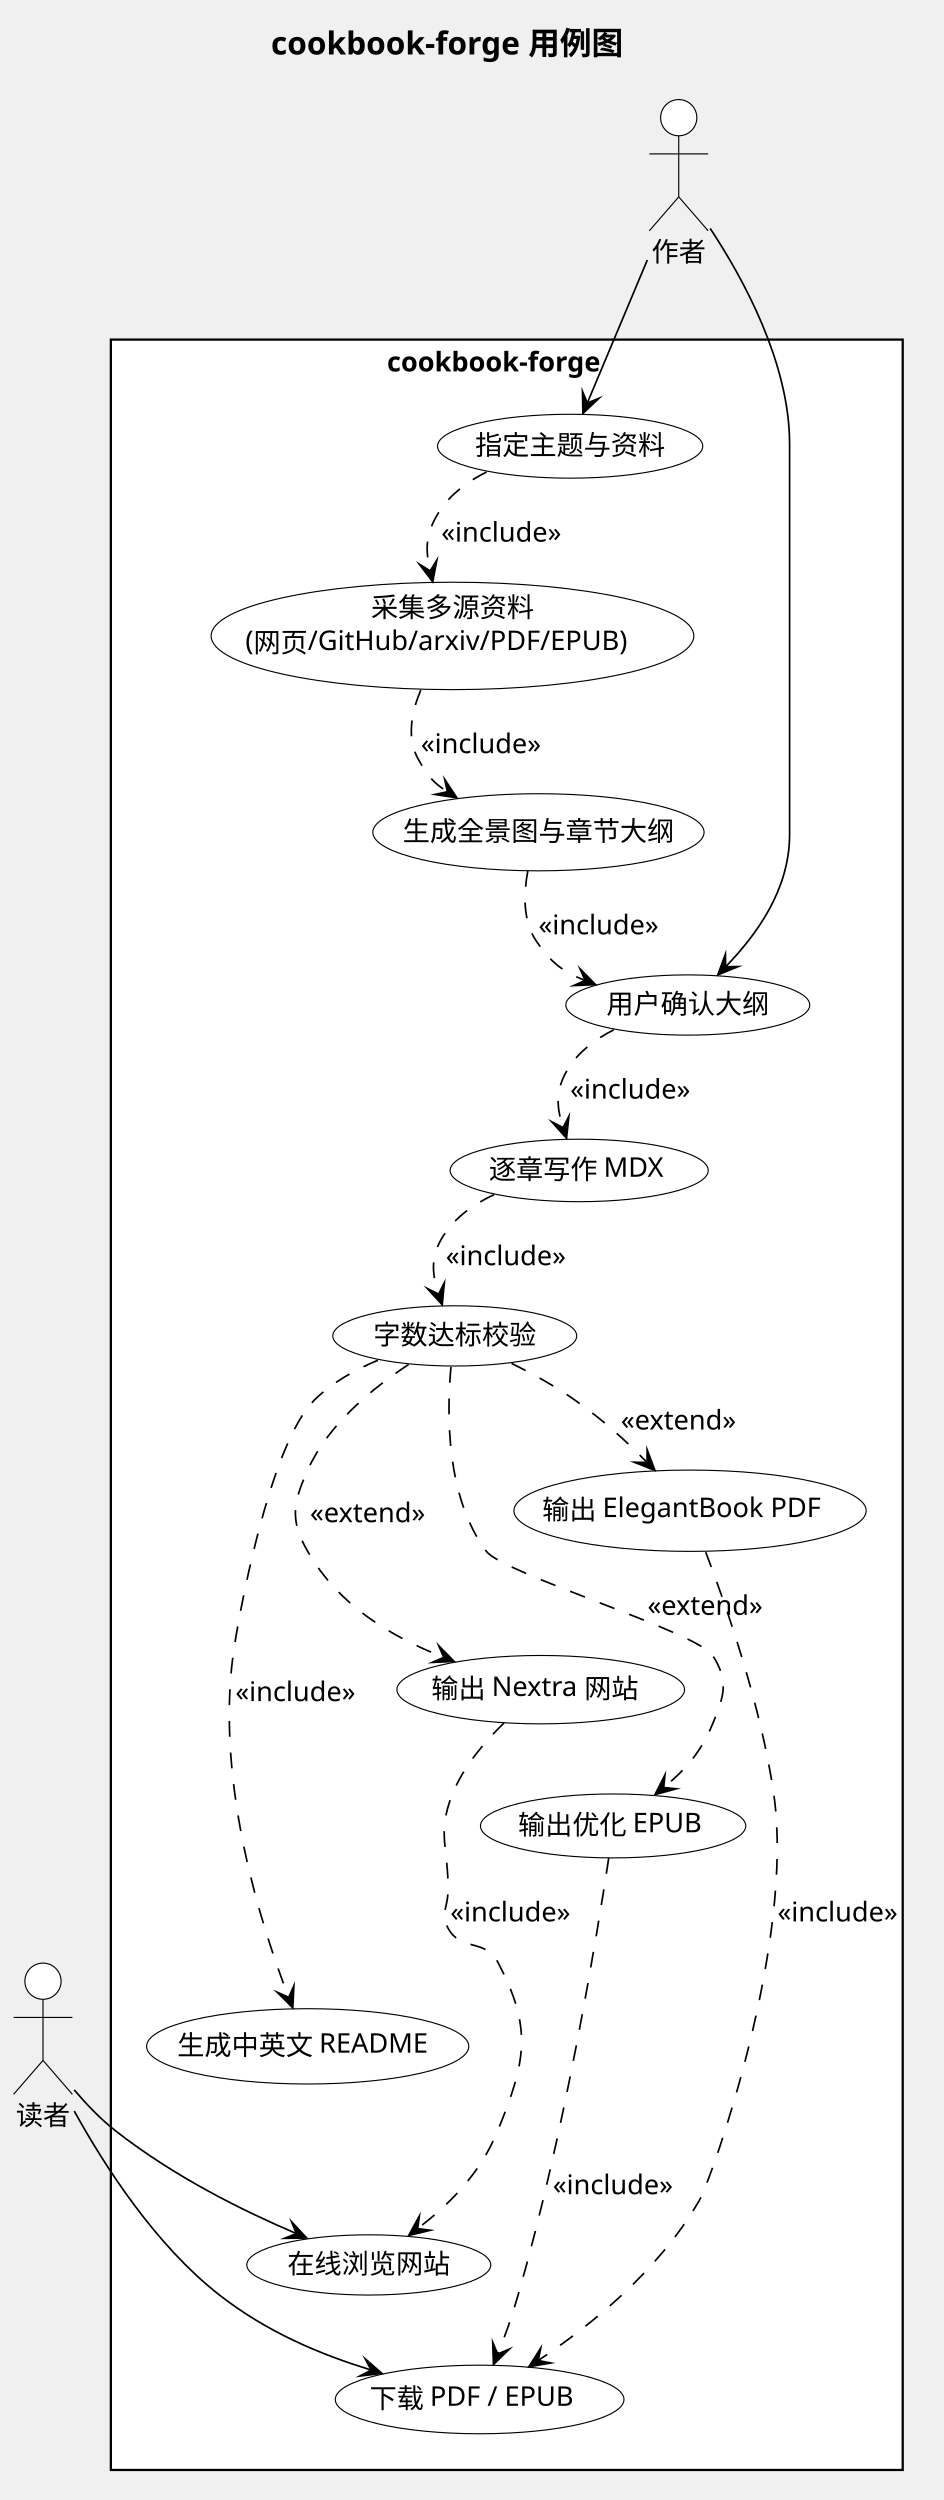
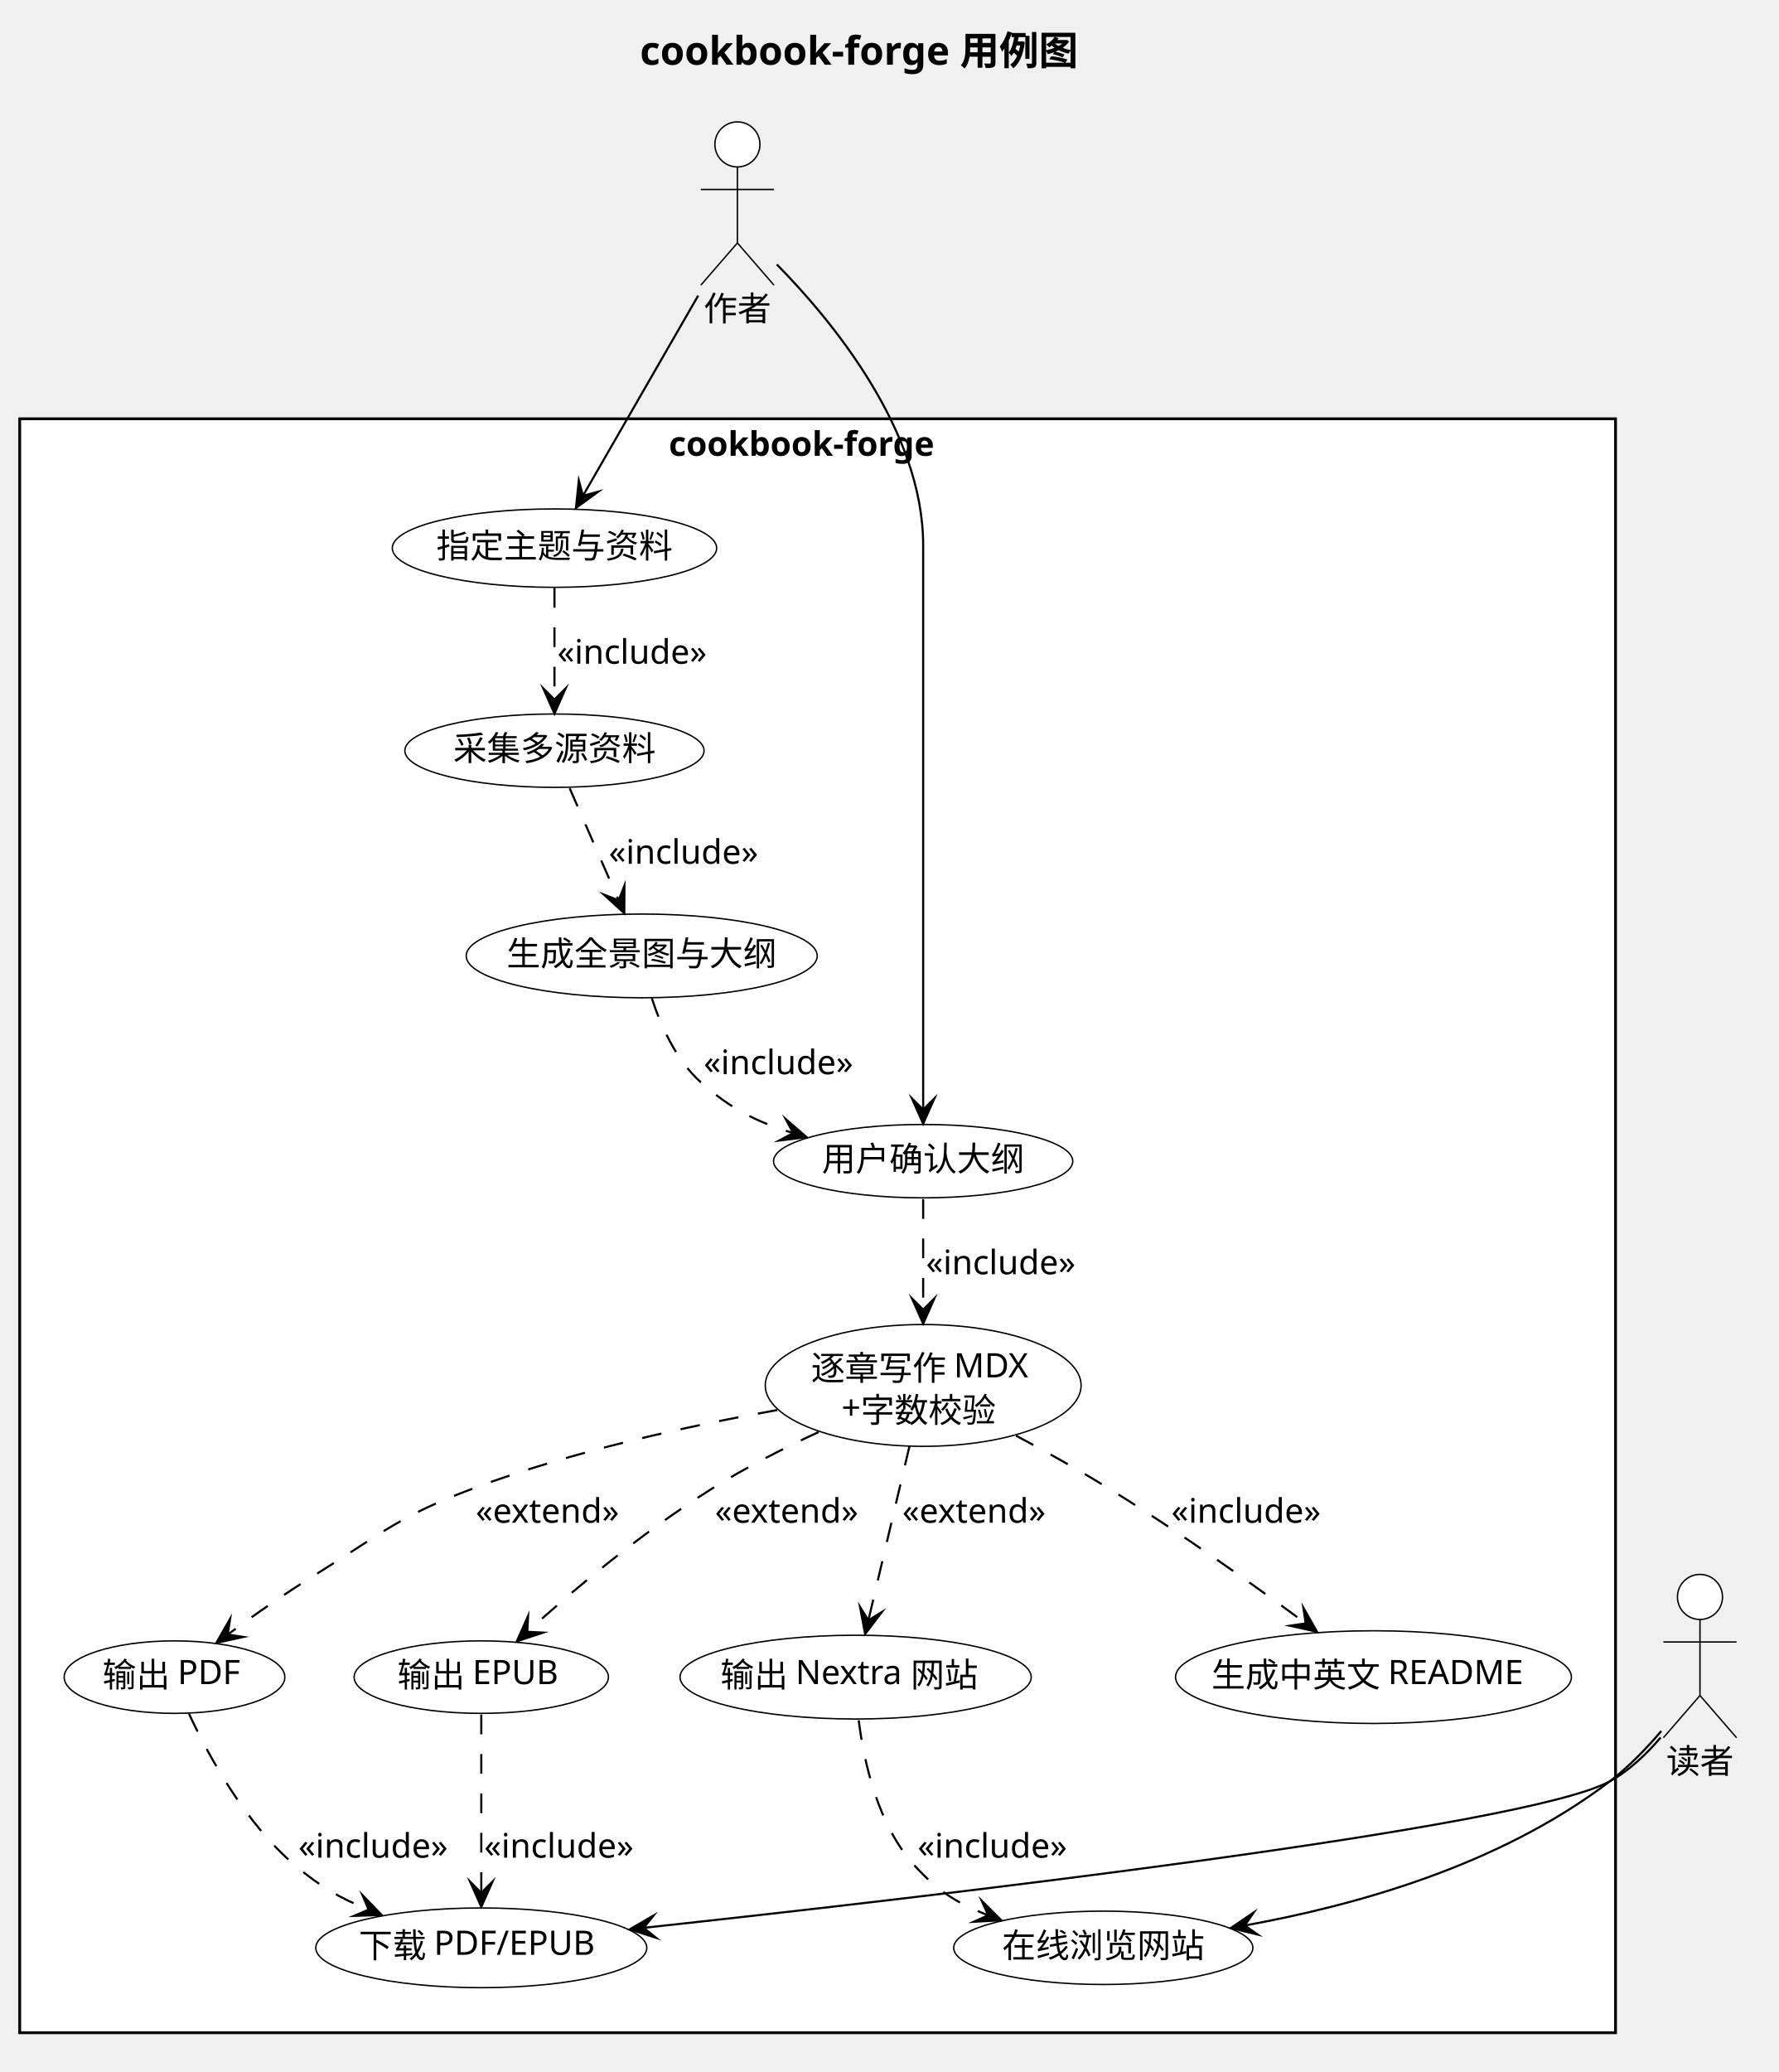
- <svg xmlns="http://www.w3.org/2000/svg" contentStyleType="text/css" data-diagram-type="DESCRIPTION" height="1105px" preserveAspectRatio="none" style="width:417px;height:1105px;background:#FFFFFF;" version="1.1" viewBox="0 0 417 1105" width="417px" zoomAndPan="magnify">
+ <svg xmlns="http://www.w3.org/2000/svg" contentStyleType="text/css" data-diagram-type="DESCRIPTION" height="736px" preserveAspectRatio="none" style="width:632px;height:736px;background:#FFFFFF;" version="1.1" viewBox="0 0 632 736" width="632px" zoomAndPan="magnify">
  <defs />
  <g>
    <g class="title" data-source-line="23">
-       <text fill="#000000" font-family="'WenQuanYi Micro Hei'" font-size="14" font-weight="700" lengthAdjust="spacing" textLength="171.206" x="119.776" y="24.075">cookbook-forge 用例图</text>
+       <text fill="#000000" font-family="'WenQuanYi Micro Hei'" font-size="14" font-weight="700" lengthAdjust="spacing" textLength="170.228" x="227.386" y="22.995">cookbook-forge 用例图</text>
    </g>
    <g class="cluster" data-qualified-name="cookbook-forge" data-source-line="33" id="ent0003">
-       <rect fill="#FFFFFF" height="941.62" style="stroke:#000000;stroke-width:1;" width="350" x="49" y="150.105" />
-       <text fill="#000000" font-family="'WenQuanYi Micro Hei'" font-size="12" font-weight="700" lengthAdjust="spacing" textLength="105.897" x="171.052" y="164.169">cookbook-forge</text>
+       <rect fill="#FFFFFF" height="573.28" style="stroke:#000000;stroke-width:1;" width="567" x="7" y="148.767" />
+       <text fill="#000000" font-family="'WenQuanYi Micro Hei'" font-size="12" font-weight="700" lengthAdjust="spacing" textLength="105.732" x="237.634" y="161.905">cookbook-forge</text>
    </g>
    <g class="entity" data-qualified-name="cookbook-forge.UC0" data-source-line="34" id="ent0004">
-       <ellipse cx="251.998" cy="197.228" fill="#FFFFFF" rx="58.618" ry="14.123" style="stroke:#000000;stroke-width:0.5;" />
-       <text fill="#000000" font-family="'WenQuanYi Micro Hei'" font-size="12" lengthAdjust="spacing" textLength="84" x="209.998" y="201.02">指定主题与资料</text>
+       <ellipse cx="197.002" cy="194.701" fill="#FFFFFF" rx="57.622" ry="13.924" style="stroke:#000000;stroke-width:0.5;" />
+       <text fill="#000000" font-family="'WenQuanYi Micro Hei'" font-size="12" lengthAdjust="spacing" textLength="84.001" x="155.002" y="198.186">指定主题与资料</text>
    </g>
    <g class="entity" data-qualified-name="cookbook-forge.UC1" data-source-line="35" id="ent0005">
-       <ellipse cx="199.997" cy="281.08" fill="#FFFFFF" rx="106.677" ry="23.735" style="stroke:#000000;stroke-width:0.5;" />
-       <text fill="#000000" font-family="'WenQuanYi Micro Hei'" font-size="12" lengthAdjust="spacing" textLength="72" x="163.997" y="272.719">采集多源资料</text>
-       <text fill="#000000" font-family="'WenQuanYi Micro Hei'" font-size="12" lengthAdjust="spacing" textLength="183.147" x="108.424" y="287.303">(网页/GitHub/arxiv/PDF/EPUB)</text>
+       <ellipse cx="196.995" cy="266.648" fill="#FFFFFF" rx="53.155" ry="13.031" style="stroke:#000000;stroke-width:0.5;" />
+       <text fill="#000000" font-family="'WenQuanYi Micro Hei'" font-size="12" lengthAdjust="spacing" textLength="72.001" x="160.995" y="270.132">采集多源资料</text>
    </g>
    <g class="entity" data-qualified-name="cookbook-forge.UC2" data-source-line="36" id="ent0006">
-       <ellipse cx="237.999" cy="367.866" fill="#FFFFFF" rx="73.209" ry="17.042" style="stroke:#000000;stroke-width:0.5;" />
-       <text fill="#000000" font-family="'WenQuanYi Micro Hei'" font-size="12" lengthAdjust="spacing" textLength="120" x="177.999" y="371.659">生成全景图与章节大纲</text>
+       <ellipse cx="228" cy="339.549" fill="#FFFFFF" rx="62.36" ry="14.872" style="stroke:#000000;stroke-width:0.5;" />
+       <text fill="#000000" font-family="'WenQuanYi Micro Hei'" font-size="12" lengthAdjust="spacing" textLength="96.001" x="179.999" y="343.033">生成全景图与大纲</text>
    </g>
    <g class="entity" data-qualified-name="cookbook-forge.UC3" data-source-line="37" id="ent0007">
-       <ellipse cx="304.002" cy="444.217" fill="#FFFFFF" rx="53.912" ry="13.312" style="stroke:#000000;stroke-width:0.5;" />
-       <text fill="#000000" font-family="'WenQuanYi Micro Hei'" font-size="12" lengthAdjust="spacing" textLength="72" x="268.002" y="448.009">用户确认大纲</text>
+       <ellipse cx="327.995" cy="412.458" fill="#FFFFFF" rx="53.155" ry="13.031" style="stroke:#000000;stroke-width:0.5;" />
+       <text fill="#000000" font-family="'WenQuanYi Micro Hei'" font-size="12" lengthAdjust="spacing" textLength="72.001" x="291.995" y="415.942">用户确认大纲</text>
    </g>
    <g class="entity" data-qualified-name="cookbook-forge.UC4" data-source-line="38" id="ent0008">
-       <ellipse cx="255.999" cy="517.334" fill="#FFFFFF" rx="57.049" ry="13.81" style="stroke:#000000;stroke-width:0.5;" />
-       <text fill="#000000" font-family="'WenQuanYi Micro Hei'" font-size="12" lengthAdjust="spacing" textLength="79.799" x="216.1" y="521.126">逐章写作 MDX</text>
+       <ellipse cx="328.002" cy="492.121" fill="#FFFFFF" rx="56.112" ry="21.634" style="stroke:#000000;stroke-width:0.5;" />
+       <text fill="#000000" font-family="'WenQuanYi Micro Hei'" font-size="12" lengthAdjust="spacing" textLength="79.629" x="288.187" y="490.257">逐章写作 MDX</text>
+       <text fill="#000000" font-family="'WenQuanYi Micro Hei'" font-size="12" lengthAdjust="spacing" textLength="58.055" x="298.974" y="504.226">+字数校验</text>
    </g>
-     <g class="entity" data-qualified-name="cookbook-forge.UC5" data-source-line="39" id="ent0009">
-       <ellipse cx="201.002" cy="590.467" fill="#FFFFFF" rx="53.912" ry="13.312" style="stroke:#000000;stroke-width:0.5;" />
-       <text fill="#000000" font-family="'WenQuanYi Micro Hei'" font-size="12" lengthAdjust="spacing" textLength="72" x="165.002" y="594.259">字数达标校验</text>
+     <g class="entity" data-qualified-name="cookbook-forge.UC6" data-source-line="39" id="ent0009">
+       <ellipse cx="61.999" cy="595.734" fill="#FFFFFF" rx="39.199" ry="12.877" style="stroke:#000000;stroke-width:0.5;" />
+       <text fill="#000000" font-family="'WenQuanYi Micro Hei'" font-size="12" lengthAdjust="spacing" textLength="51.194" x="36.403" y="599.219">输出 PDF</text>
    </g>
-     <g class="entity" data-qualified-name="cookbook-forge.UC6" data-source-line="40" id="ent0010">
-       <ellipse cx="305.003" cy="667.745" fill="#FFFFFF" rx="77.853" ry="17.971" style="stroke:#000000;stroke-width:0.5;" />
-       <text fill="#000000" font-family="'WenQuanYi Micro Hei'" font-size="12" lengthAdjust="spacing" textLength="130.746" x="239.63" y="671.537">输出 ElegantBook PDF</text>
+     <g class="entity" data-qualified-name="cookbook-forge.UC7" data-source-line="40" id="ent0010">
+       <ellipse cx="304.003" cy="595.735" fill="#FFFFFF" rx="62.393" ry="14.879" style="stroke:#000000;stroke-width:0.5;" />
+       <text fill="#000000" font-family="'WenQuanYi Micro Hei'" font-size="12" lengthAdjust="spacing" textLength="96.082" x="255.962" y="599.22">输出 Nextra 网站</text>
    </g>
-     <g class="entity" data-qualified-name="cookbook-forge.UC7" data-source-line="41" id="ent0011">
-       <ellipse cx="239.004" cy="746.827" fill="#FFFFFF" rx="63.564" ry="15.113" style="stroke:#000000;stroke-width:0.5;" />
-       <text fill="#000000" font-family="'WenQuanYi Micro Hei'" font-size="12" lengthAdjust="spacing" textLength="96.721" x="190.644" y="750.62">输出 Nextra 网站</text>
+     <g class="entity" data-qualified-name="cookbook-forge.UC8" data-source-line="41" id="ent0011">
+       <ellipse cx="170.998" cy="595.734" fill="#FFFFFF" rx="45.178" ry="12.877" style="stroke:#000000;stroke-width:0.5;" />
+       <text fill="#000000" font-family="'WenQuanYi Micro Hei'" font-size="12" lengthAdjust="spacing" textLength="59.649" x="141.174" y="599.219">输出 EPUB</text>
    </g>
-     <g class="entity" data-qualified-name="cookbook-forge.UC8" data-source-line="42" id="ent0012">
-       <ellipse cx="270.998" cy="807.062" fill="#FFFFFF" rx="58.638" ry="14.127" style="stroke:#000000;stroke-width:0.5;" />
-       <text fill="#000000" font-family="'WenQuanYi Micro Hei'" font-size="12" lengthAdjust="spacing" textLength="84.053" x="228.971" y="810.854">输出优化 EPUB</text>
+     <g class="entity" data-qualified-name="cookbook-forge.UC9" data-source-line="42" id="ent0012">
+       <ellipse cx="487.995" cy="595.732" fill="#FFFFFF" rx="70.325" ry="16.465" style="stroke:#000000;stroke-width:0.5;" />
+       <text fill="#000000" font-family="'WenQuanYi Micro Hei'" font-size="12" lengthAdjust="spacing" textLength="115.12" x="430.435" y="599.216">生成中英文 README</text>
    </g>
-     <g class="entity" data-qualified-name="cookbook-forge.UC9" data-source-line="43" id="ent0013">
-       <ellipse cx="136.002" cy="904.487" fill="#FFFFFF" rx="71.212" ry="16.642" style="stroke:#000000;stroke-width:0.5;" />
-       <text fill="#000000" font-family="'WenQuanYi Micro Hei'" font-size="12" lengthAdjust="spacing" textLength="115.301" x="78.352" y="908.279">生成中英文 README</text>
+     <g class="entity" data-qualified-name="cookbook-forge.UC10" data-source-line="43" id="ent0013">
+       <ellipse cx="391.995" cy="691.888" fill="#FFFFFF" rx="53.155" ry="13.031" style="stroke:#000000;stroke-width:0.5;" />
+       <text fill="#000000" font-family="'WenQuanYi Micro Hei'" font-size="12" lengthAdjust="spacing" textLength="72.001" x="355.995" y="695.372">在线浏览网站</text>
    </g>
-     <g class="entity" data-qualified-name="cookbook-forge.UC10" data-source-line="44" id="ent0014">
-       <ellipse cx="163.002" cy="1001.097" fill="#FFFFFF" rx="53.912" ry="13.312" style="stroke:#000000;stroke-width:0.5;" />
-       <text fill="#000000" font-family="'WenQuanYi Micro Hei'" font-size="12" lengthAdjust="spacing" textLength="72" x="127.002" y="1004.889">在线浏览网站</text>
-     </g>
-     <g class="entity" data-qualified-name="cookbook-forge.UC11" data-source-line="45" id="ent0015">
-       <ellipse cx="212.003" cy="1060.565" fill="#FFFFFF" rx="63.803" ry="15.161" style="stroke:#000000;stroke-width:0.5;" />
-       <text fill="#000000" font-family="'WenQuanYi Micro Hei'" font-size="12" lengthAdjust="spacing" textLength="97.318" x="163.344" y="1064.357">下载 PDF / EPUB</text>
+     <g class="entity" data-qualified-name="cookbook-forge.UC11" data-source-line="44" id="ent0014">
+       <ellipse cx="171.001" cy="691.889" fill="#FFFFFF" rx="58.811" ry="14.162" style="stroke:#000000;stroke-width:0.5;" />
+       <text fill="#000000" font-family="'WenQuanYi Micro Hei'" font-size="12" lengthAdjust="spacing" textLength="87.07" x="127.466" y="695.373">下载 PDF/EPUB</text>
    </g>
    <g class="entity" data-qualified-name="AUTHOR" data-source-line="30" id="ent0001">
-       <ellipse cx="300" cy="52.015" fill="#FFFFFF" rx="8" ry="8" style="stroke:#000000;stroke-width:0.5;" />
-       <path d="M300,60.015 L300,87.015 M287,68.015 L313,68.015 M300,87.015 L287,102.015 M300,87.015 L313,102.015" fill="none" style="stroke:#000000;stroke-width:0.5;" />
-       <text fill="#000000" font-family="'WenQuanYi Micro Hei'" font-size="12" lengthAdjust="spacing" textLength="24" x="288" y="115.579">作者</text>
+       <ellipse cx="262" cy="51.297" fill="#FFFFFF" rx="8" ry="8" style="stroke:#000000;stroke-width:0.5;" />
+       <path d="M262,59.297 L262,86.297 M249,67.297 L275,67.297 M262,86.297 L249,101.297 M262,86.297 L275,101.297" fill="none" style="stroke:#000000;stroke-width:0.5;" />
+       <text fill="#000000" font-family="'WenQuanYi Micro Hei'" font-size="12" lengthAdjust="spacing" textLength="24" x="250" y="113.936">作者</text>
    </g>
    <g class="entity" data-qualified-name="READER" data-source-line="31" id="ent0002">
-       <ellipse cx="19" cy="875.695" fill="#FFFFFF" rx="8" ry="8" style="stroke:#000000;stroke-width:0.5;" />
-       <path d="M19,883.695 L19,910.695 M6,891.695 L32,891.695 M19,910.695 L6,925.695 M19,910.695 L32,925.695" fill="none" style="stroke:#000000;stroke-width:0.5;" />
-       <text fill="#000000" font-family="'WenQuanYi Micro Hei'" font-size="12" lengthAdjust="spacing" textLength="24" x="7" y="939.259">读者</text>
+       <ellipse cx="604" cy="567.257" fill="#FFFFFF" rx="8" ry="8" style="stroke:#000000;stroke-width:0.5;" />
+       <path d="M604,575.257 L604,602.257 M591,583.257 L617,583.257 M604,602.257 L591,617.257 M604,602.257 L617,617.257" fill="none" style="stroke:#000000;stroke-width:0.5;" />
+       <text fill="#000000" font-family="'WenQuanYi Micro Hei'" font-size="12" lengthAdjust="spacing" textLength="24" x="592" y="629.895">读者</text>
    </g>
-     <g class="link" data-entity-1="ent0001" data-entity-2="ent0004" data-link-type="dependency" data-source-line="48" id="lnk16">
-       <path d="M286.12,114.905 C276.65,137.475 266.546,161.565 259.586,178.135" fill="none" id="AUTHOR-to-UC0" style="stroke:#000000;stroke-width:0.75;" />
-       <polygon fill="#000000" points="257.65,182.745,264.823,175.996,259.586,178.135,257.447,172.898,257.65,182.745" style="stroke:#000000;stroke-width:0.75;stroke-linejoin:miter;stroke-miterlimit:10;" />
+     <g class="link" data-entity-1="ent0001" data-entity-2="ent0004" data-link-type="dependency" data-source-line="47" id="lnk15">
+       <path d="M248.06,105.007 C234.78,128.077 217.775,157.604 207.125,176.104" fill="none" id="AUTHOR-to-UC0" style="stroke:#000000;stroke-width:0.75;" />
+       <polygon fill="#000000" points="204.63,180.437,212.587,174.633,207.125,176.104,205.654,170.641,204.63,180.437" style="stroke:#000000;stroke-width:0.75;stroke-linejoin:miter;stroke-miterlimit:10;" />
    </g>
-     <g class="link" data-entity-1="ent0001" data-entity-2="ent0007" data-link-type="dependency" data-source-line="49" id="lnk17">
-       <path d="M313.91,100.995 C328.4,122.895 349,160.355 349,196.225 C349,196.225 349,196.225 349,368.865 C349,393.605 334.005,413.569 320.735,427.299" fill="none" id="AUTHOR-to-UC3" style="stroke:#000000;stroke-width:0.75;" />
-       <polygon fill="#000000" points="317.26,430.895,326.391,427.203,320.735,427.299,320.638,421.643,317.26,430.895" style="stroke:#000000;stroke-width:0.75;stroke-linejoin:miter;stroke-miterlimit:10;" />
+     <g class="link" data-entity-1="ent0001" data-entity-2="ent0007" data-link-type="dependency" data-source-line="48" id="lnk16">
+       <path d="M276,93.927 C295.37,113.607 328,152.827 328,193.697 C328,193.697 328,193.697 328,340.547 C328,361.107 328,380.017 328,394.157" fill="none" id="AUTHOR-to-UC3" style="stroke:#000000;stroke-width:0.75;" />
+       <polygon fill="#000000" points="328,399.157,332,390.157,328,394.157,324,390.157,328,399.157" style="stroke:#000000;stroke-width:0.75;stroke-linejoin:miter;stroke-miterlimit:10;" />
    </g>
-     <g class="link" data-entity-1="ent0004" data-entity-2="ent0005" data-link-type="dependency" data-source-line="50" id="lnk18">
-       <path d="M215.09,208.615 C206.76,212.755 198.93,218.475 194,226.345 C188.32,235.415 187.746,242.197 190.126,252.327" fill="none" id="UC0-to-UC1" style="stroke:#000000;stroke-width:0.75;stroke-dasharray:7,7;" />
-       <polygon fill="#000000" points="191.27,257.195,193.106,247.518,190.126,252.327,185.318,249.348,191.27,257.195" style="stroke:#000000;stroke-width:0.75;stroke-linejoin:miter;stroke-miterlimit:10;" />
-       <text fill="#000000" font-family="'WenQuanYi Micro Hei'" font-size="12" lengthAdjust="spacing" textLength="58.119" x="195" y="239.409">«include»</text>
+     <g class="link" data-entity-1="ent0004" data-entity-2="ent0005" data-link-type="dependency" data-source-line="49" id="lnk17">
+       <path d="M197,208.847 C197,221.677 197,236.017 197,248.487" fill="none" id="UC0-to-UC1" style="stroke:#000000;stroke-width:0.75;stroke-dasharray:7,7;" />
+       <polygon fill="#000000" points="197,253.487,201,244.487,197,248.487,193,244.487,197,253.487" style="stroke:#000000;stroke-width:0.75;stroke-linejoin:miter;stroke-miterlimit:10;" />
+       <text fill="#000000" font-family="'WenQuanYi Micro Hei'" font-size="12" lengthAdjust="spacing" textLength="58.16" x="198" y="235.756">«include»</text>
    </g>
-     <g class="link" data-entity-1="ent0005" data-entity-2="ent0006" data-link-type="dependency" data-source-line="51" id="lnk19">
-       <path d="M185.98,305.025 C181.8,314.945 179.61,326.405 185,335.815 C188.98,342.755 190.964,345.59 197.744,349.95" fill="none" id="UC1-to-UC2" style="stroke:#000000;stroke-width:0.75;stroke-dasharray:7,7;" />
-       <polygon fill="#000000" points="201.95,352.655,196.544,344.422,197.744,349.95,192.217,351.151,201.95,352.655" style="stroke:#000000;stroke-width:0.75;stroke-linejoin:miter;stroke-miterlimit:10;" />
-       <text fill="#000000" font-family="'WenQuanYi Micro Hei'" font-size="12" lengthAdjust="spacing" textLength="58.119" x="186" y="332.879">«include»</text>
+     <g class="link" data-entity-1="ent0005" data-entity-2="ent0006" data-link-type="dependency" data-source-line="50" id="lnk18">
+       <path d="M202.4,279.997 C207.81,292.377 214.125,306.836 219.805,319.816" fill="none" id="UC1-to-UC2" style="stroke:#000000;stroke-width:0.75;stroke-dasharray:7,7;" />
+       <polygon fill="#000000" points="221.81,324.397,221.867,314.548,219.805,319.816,214.537,317.755,221.81,324.397" style="stroke:#000000;stroke-width:0.75;stroke-linejoin:miter;stroke-miterlimit:10;" />
+       <text fill="#000000" font-family="'WenQuanYi Micro Hei'" font-size="12" lengthAdjust="spacing" textLength="58.16" x="216.28" y="306.815">«include»</text>
    </g>
-     <g class="link" data-entity-1="ent0006" data-entity-2="ent0007" data-link-type="dependency" data-source-line="52" id="lnk20">
-       <path d="M233.29,384.985 C231.44,394.725 230.98,406.955 237,415.905 C243.17,425.075 248.357,429.344 258.627,433.384" fill="none" id="UC2-to-UC3" style="stroke:#000000;stroke-width:0.75;stroke-dasharray:7,7;" />
-       <polygon fill="#000000" points="263.28,435.215,256.369,428.198,258.627,433.384,253.44,435.642,263.28,435.215" style="stroke:#000000;stroke-width:0.75;stroke-linejoin:miter;stroke-miterlimit:10;" />
-       <text fill="#000000" font-family="'WenQuanYi Micro Hei'" font-size="12" lengthAdjust="spacing" textLength="58.119" x="238" y="412.969">«include»</text>
+     <g class="link" data-entity-1="ent0006" data-entity-2="ent0007" data-link-type="dependency" data-source-line="51" id="lnk19">
+       <path d="M231.59,354.577 C234.71,364.187 240.17,376.567 249,384.427 C259.51,393.767 268.607,398.46 281.807,402.48" fill="none" id="UC2-to-UC3" style="stroke:#000000;stroke-width:0.75;stroke-dasharray:7,7;" />
+       <polygon fill="#000000" points="286.59,403.937,279.146,397.488,281.807,402.48,276.815,405.141,286.59,403.937" style="stroke:#000000;stroke-width:0.75;stroke-linejoin:miter;stroke-miterlimit:10;" />
+       <text fill="#000000" font-family="'WenQuanYi Micro Hei'" font-size="12" lengthAdjust="spacing" textLength="58.16" x="250" y="381.565">«include»</text>
    </g>
-     <g class="link" data-entity-1="ent0007" data-entity-2="ent0008" data-link-type="dependency" data-source-line="53" id="lnk21">
-       <path d="M271.33,455.155 C263.31,459.225 255.69,464.835 251,472.525 C245.42,481.675 245.907,489.166 248.877,498.385" fill="none" id="UC3-to-UC4" style="stroke:#000000;stroke-width:0.75;stroke-dasharray:7,7;" />
-       <polygon fill="#000000" points="250.41,503.145,251.458,493.352,248.877,498.385,243.843,495.805,250.41,503.145" style="stroke:#000000;stroke-width:0.75;stroke-linejoin:miter;stroke-miterlimit:10;" />
-       <text fill="#000000" font-family="'WenQuanYi Micro Hei'" font-size="12" lengthAdjust="spacing" textLength="58.119" x="252" y="485.589">«include»</text>
+     <g class="link" data-entity-1="ent0007" data-entity-2="ent0008" data-link-type="dependency" data-source-line="52" id="lnk20">
+       <path d="M328,425.937 C328,437.857 328,451.047 328,465.187" fill="none" id="UC3-to-UC4" style="stroke:#000000;stroke-width:0.75;stroke-dasharray:7,7;" />
+       <polygon fill="#000000" points="328,470.187,332,461.187,328,465.187,324,461.187,328,470.187" style="stroke:#000000;stroke-width:0.75;stroke-linejoin:miter;stroke-miterlimit:10;" />
+       <text fill="#000000" font-family="'WenQuanYi Micro Hei'" font-size="12" lengthAdjust="spacing" textLength="58.16" x="329" y="452.625">«include»</text>
    </g>
-     <g class="link" data-entity-1="ent0008" data-entity-2="ent0009" data-link-type="dependency" data-source-line="54" id="lnk22">
-       <path d="M218.48,527.975 C209.63,532.095 201.25,537.925 196,546.145 C190.21,555.205 190.801,562.804 193.881,571.994" fill="none" id="UC4-to-UC5" style="stroke:#000000;stroke-width:0.75;stroke-dasharray:7,7;" />
-       <polygon fill="#000000" points="195.47,576.735,196.403,566.93,193.881,571.994,188.817,569.472,195.47,576.735" style="stroke:#000000;stroke-width:0.75;stroke-linejoin:miter;stroke-miterlimit:10;" />
-       <text fill="#000000" font-family="'WenQuanYi Micro Hei'" font-size="12" lengthAdjust="spacing" textLength="58.119" x="197" y="559.209">«include»</text>
+     <g class="link" data-entity-1="ent0008" data-entity-2="ent0009" data-link-type="dependency" data-source-line="53" id="lnk21">
+       <path d="M276.14,500.867 C244.29,506.557 203.03,515.597 168,528.757 C141.93,538.547 136.64,544.037 113,558.757 C100.49,566.547 90.91,573.258 80.9,580.608" fill="none" id="UC4-to-UC6" style="stroke:#000000;stroke-width:0.75;stroke-dasharray:7,7;" />
+       <polygon fill="#000000" points="76.87,583.567,86.492,581.464,80.9,580.608,81.757,575.016,76.87,583.567" style="stroke:#000000;stroke-width:0.75;stroke-linejoin:miter;stroke-miterlimit:10;" />
+       <text fill="#000000" font-family="'WenQuanYi Micro Hei'" font-size="12" lengthAdjust="spacing" textLength="56.478" x="169" y="540.895">«extend»</text>
    </g>
-     <g class="link" data-entity-1="ent0009" data-entity-2="ent0010" data-link-type="dependency" data-source-line="55" id="lnk23">
-       <path d="M226.1,602.605 C235.21,607.105 245.38,612.675 254,618.775 C266.9,627.895 276.349,636.555 285.979,646.375" fill="none" id="UC5-to-UC6" style="stroke:#000000;stroke-width:0.75;stroke-dasharray:7,7;" />
-       <polygon fill="#000000" points="289.48,649.945,286.034,640.718,285.979,646.375,280.323,646.319,289.48,649.945" style="stroke:#000000;stroke-width:0.75;stroke-linejoin:miter;stroke-miterlimit:10;" />
-       <text fill="#000000" font-family="'WenQuanYi Micro Hei'" font-size="12" lengthAdjust="spacing" textLength="56.666" x="274.4" y="631.839">«extend»</text>
+     <g class="link" data-entity-1="ent0008" data-entity-2="ent0010" data-link-type="dependency" data-source-line="54" id="lnk22">
+       <path d="M323.14,513.687 C318.46,533.517 312.639,558.151 308.529,575.561" fill="none" id="UC4-to-UC7" style="stroke:#000000;stroke-width:0.75;stroke-dasharray:7,7;" />
+       <polygon fill="#000000" points="307.38,580.427,313.341,572.587,308.529,575.561,305.555,570.749,307.38,580.427" style="stroke:#000000;stroke-width:0.75;stroke-linejoin:miter;stroke-miterlimit:10;" />
+       <text fill="#000000" font-family="'WenQuanYi Micro Hei'" font-size="12" lengthAdjust="spacing" textLength="56.478" x="320.55" y="540.895">«extend»</text>
    </g>
-     <g class="link" data-entity-1="ent0009" data-entity-2="ent0011" data-link-type="dependency" data-source-line="56" id="lnk24">
-       <path d="M180.62,603.105 C165.17,613.215 145.08,629.425 136,649.775 C129.49,664.355 128.05,671.865 136,685.715 C149.87,709.865 172.938,723.402 196.138,732.542" fill="none" id="UC5-to-UC7" style="stroke:#000000;stroke-width:0.75;stroke-dasharray:7,7;" />
-       <polygon fill="#000000" points="200.79,734.375,193.883,727.354,196.138,732.542,190.95,734.797,200.79,734.375" style="stroke:#000000;stroke-width:0.75;stroke-linejoin:miter;stroke-miterlimit:10;" />
-       <text fill="#000000" font-family="'WenQuanYi Micro Hei'" font-size="12" lengthAdjust="spacing" textLength="56.666" x="137" y="672.809">«extend»</text>
+     <g class="link" data-entity-1="ent0008" data-entity-2="ent0011" data-link-type="dependency" data-source-line="55" id="lnk23">
+       <path d="M290.85,508.677 C278.48,514.407 264.84,521.317 253,528.757 C226.69,545.267 202.867,565.591 187.347,579.641" fill="none" id="UC4-to-UC8" style="stroke:#000000;stroke-width:0.75;stroke-dasharray:7,7;" />
+       <polygon fill="#000000" points="183.64,582.997,192.997,579.922,187.347,579.641,187.628,573.991,183.64,582.997" style="stroke:#000000;stroke-width:0.75;stroke-linejoin:miter;stroke-miterlimit:10;" />
+       <text fill="#000000" font-family="'WenQuanYi Micro Hei'" font-size="12" lengthAdjust="spacing" textLength="56.478" x="254" y="540.895">«extend»</text>
    </g>
-     <g class="link" data-entity-1="ent0009" data-entity-2="ent0012" data-link-type="dependency" data-source-line="57" id="lnk25">
-       <path d="M199.33,604.175 C197.49,623.735 196.83,661.495 215,685.715 C222.34,695.495 308.4,721.415 315,731.715 C322.25,743.025 320.13,749.525 315,761.935 C309.79,774.535 302.922,782.261 293.362,790.071" fill="none" id="UC5-to-UC8" style="stroke:#000000;stroke-width:0.75;stroke-dasharray:7,7;" />
-       <polygon fill="#000000" points="289.49,793.235,298.99,790.638,293.362,790.071,293.929,784.443,289.49,793.235" style="stroke:#000000;stroke-width:0.75;stroke-linejoin:miter;stroke-miterlimit:10;" />
-       <text fill="#000000" font-family="'WenQuanYi Micro Hei'" font-size="12" lengthAdjust="spacing" textLength="56.666" x="286.16" y="713.779">«extend»</text>
+     <g class="link" data-entity-1="ent0008" data-entity-2="ent0012" data-link-type="dependency" data-source-line="56" id="lnk24">
+       <path d="M360.99,509.957 C371.67,515.667 383.48,522.247 394,528.757 C420.29,544.997 445.18,562.794 463.91,576.644" fill="none" id="UC4-to-UC9" style="stroke:#000000;stroke-width:0.75;stroke-dasharray:7,7;" />
+       <polygon fill="#000000" points="467.93,579.617,463.072,571.05,463.91,576.644,458.315,577.482,467.93,579.617" style="stroke:#000000;stroke-width:0.75;stroke-linejoin:miter;stroke-miterlimit:10;" />
+       <text fill="#000000" font-family="'WenQuanYi Micro Hei'" font-size="12" lengthAdjust="spacing" textLength="58.16" x="416.16" y="540.895">«include»</text>
    </g>
-     <g class="link" data-entity-1="ent0009" data-entity-2="ent0013" data-link-type="dependency" data-source-line="58" id="lnk26">
-       <path d="M167.05,601.215 C157.08,605.365 146.77,611.075 139,618.775 C118.96,638.625 105.04,716.275 103,731.715 C95.38,789.515 115.952,852.569 127.612,882.819" fill="none" id="UC5-to-UC9" style="stroke:#000000;stroke-width:0.75;stroke-dasharray:7,7;" />
-       <polygon fill="#000000" points="129.41,887.485,129.905,877.648,127.612,882.819,122.441,880.525,129.41,887.485" style="stroke:#000000;stroke-width:0.75;stroke-linejoin:miter;stroke-miterlimit:10;" />
-       <text fill="#000000" font-family="'WenQuanYi Micro Hei'" font-size="12" lengthAdjust="spacing" textLength="58.119" x="104" y="751.889">«include»</text>
+     <g class="link" data-entity-1="ent0010" data-entity-2="ent0013" data-link-type="dependency" data-source-line="57" id="lnk25">
+       <path d="M305.1,611.077 C306.94,625.747 311.86,648.347 325,662.727 C333.17,671.667 339.968,676.075 351.108,680.325" fill="none" id="UC7-to-UC10" style="stroke:#000000;stroke-width:0.75;stroke-dasharray:7,7;" />
+       <polygon fill="#000000" points="355.78,682.107,348.797,675.162,351.108,680.325,345.945,682.636,355.78,682.107" style="stroke:#000000;stroke-width:0.75;stroke-linejoin:miter;stroke-miterlimit:10;" />
+       <text fill="#000000" font-family="'WenQuanYi Micro Hei'" font-size="12" lengthAdjust="spacing" textLength="58.16" x="326" y="659.865">«include»</text>
+     </g>
+     <g class="link" data-entity-1="ent0009" data-entity-2="ent0014" data-link-type="dependency" data-source-line="58" id="lnk26">
+       <path d="M67.15,608.757 C73.92,623.297 87.09,647.687 105,662.727 C113.87,670.167 120.377,674.046 130.967,678.346" fill="none" id="UC6-to-UC11" style="stroke:#000000;stroke-width:0.75;stroke-dasharray:7,7;" />
+       <polygon fill="#000000" points="135.6,680.227,128.766,673.135,130.967,678.346,125.756,680.547,135.6,680.227" style="stroke:#000000;stroke-width:0.75;stroke-linejoin:miter;stroke-miterlimit:10;" />
+       <text fill="#000000" font-family="'WenQuanYi Micro Hei'" font-size="12" lengthAdjust="spacing" textLength="58.16" x="106" y="659.865">«include»</text>
    </g>
    <g class="link" data-entity-1="ent0011" data-entity-2="ent0014" data-link-type="dependency" data-source-line="59" id="lnk27">
-       <path d="M222.78,761.535 C214.36,769.705 204.83,780.825 200,792.935 C192.87,810.815 198.44,816.955 198,836.195 C197.84,843.305 194.68,845.905 198,852.195 C203.53,862.655 214.47,856.735 220,867.195 C235.49,896.505 232.51,911.085 220,941.775 C212.09,961.185 198.249,974.594 184.619,985.034" fill="none" id="UC7-to-UC10" style="stroke:#000000;stroke-width:0.75;stroke-dasharray:7,7;" />
-       <polygon fill="#000000" points="180.65,988.075,190.227,985.778,184.619,985.034,185.363,979.426,180.65,988.075" style="stroke:#000000;stroke-width:0.75;stroke-linejoin:miter;stroke-miterlimit:10;" />
-       <text fill="#000000" font-family="'WenQuanYi Micro Hei'" font-size="12" lengthAdjust="spacing" textLength="58.119" x="199" y="849.259">«include»</text>
+       <path d="M171,609.047 C171,626.687 171,654.057 171,672.357" fill="none" id="UC8-to-UC11" style="stroke:#000000;stroke-width:0.75;stroke-dasharray:7,7;" />
+       <polygon fill="#000000" points="171,677.357,175,668.357,171,672.357,167,668.357,171,677.357" style="stroke:#000000;stroke-width:0.75;stroke-linejoin:miter;stroke-miterlimit:10;" />
+       <text fill="#000000" font-family="'WenQuanYi Micro Hei'" font-size="12" lengthAdjust="spacing" textLength="58.16" x="172" y="659.865">«include»</text>
    </g>
-     <g class="link" data-entity-1="ent0010" data-entity-2="ent0015" data-link-type="dependency" data-source-line="60" id="lnk28">
-       <path d="M311.93,686.065 C320.99,709.745 336.36,753.745 342,792.935 C351.48,858.825 314.4,963.505 309,972.775 C290.46,1004.605 260.353,1028.301 237.913,1043.341" fill="none" id="UC6-to-UC11" style="stroke:#000000;stroke-width:0.75;stroke-dasharray:7,7;" />
-       <polygon fill="#000000" points="233.76,1046.125,243.463,1044.437,237.913,1043.341,239.009,1037.791,233.76,1046.125" style="stroke:#000000;stroke-width:0.75;stroke-linejoin:miter;stroke-miterlimit:10;" />
-       <text fill="#000000" font-family="'WenQuanYi Micro Hei'" font-size="12" lengthAdjust="spacing" textLength="58.119" x="343.64" y="849.259">«include»</text>
+     <g class="link" data-entity-1="ent0002" data-entity-2="ent0013" data-link-type="dependency" data-source-line="60" id="lnk28">
+       <path d="M590.25,614.897 C584.99,621.057 578.65,627.657 572,632.727 C532.28,662.957 481.19,676.894 442.24,683.964" fill="none" id="READER-to-UC10" style="stroke:#000000;stroke-width:0.75;" />
+       <polygon fill="#000000" points="437.32,684.857,446.89,687.185,442.24,683.964,445.461,679.314,437.32,684.857" style="stroke:#000000;stroke-width:0.75;stroke-linejoin:miter;stroke-miterlimit:10;" />
    </g>
-     <g class="link" data-entity-1="ent0012" data-entity-2="ent0015" data-link-type="dependency" data-source-line="61" id="lnk29">
-       <path d="M269.06,821.275 C264.06,854.265 249.64,942.745 229,1014.405 C225.99,1024.865 223.523,1031.719 219.983,1040.479" fill="none" id="UC8-to-UC11" style="stroke:#000000;stroke-width:0.75;stroke-dasharray:7,7;" />
-       <polygon fill="#000000" points="218.11,1045.115,225.191,1038.269,219.983,1040.479,217.773,1035.272,218.11,1045.115" style="stroke:#000000;stroke-width:0.75;stroke-linejoin:miter;stroke-miterlimit:10;" />
-       <text fill="#000000" font-family="'WenQuanYi Micro Hei'" font-size="12" lengthAdjust="spacing" textLength="58.119" x="244.31" y="969.839">«include»</text>
-     </g>
-     <g class="link" data-entity-1="ent0002" data-entity-2="ent0014" data-link-type="dependency" data-source-line="62" id="lnk30">
-       <path d="M32.8,923.725 C38.06,929.935 44.39,936.605 51,941.775 C77.24,962.315 107.204,977.056 130.964,987.236" fill="none" id="READER-to-UC10" style="stroke:#000000;stroke-width:0.75;" />
-       <polygon fill="#000000" points="135.56,989.205,128.863,981.984,130.964,987.236,125.712,989.337,135.56,989.205" style="stroke:#000000;stroke-width:0.75;stroke-linejoin:miter;stroke-miterlimit:10;" />
-     </g>
-     <g class="link" data-entity-1="ent0002" data-entity-2="ent0015" data-link-type="dependency" data-source-line="63" id="lnk31">
-       <path d="M32.82,933.095 C46.26,957.445 68.74,992.395 97,1014.405 C118.07,1030.815 141.063,1040.469 164.043,1047.569" fill="none" id="READER-to-UC11" style="stroke:#000000;stroke-width:0.75;" />
-       <polygon fill="#000000" points="168.82,1049.045,161.402,1042.566,164.043,1047.569,159.04,1050.21,168.82,1049.045" style="stroke:#000000;stroke-width:0.75;stroke-linejoin:miter;stroke-miterlimit:10;" />
+     <g class="link" data-entity-1="ent0002" data-entity-2="ent0014" data-link-type="dependency" data-source-line="61" id="lnk29">
+       <path d="M590.04,617.167 C585.02,623.067 578.88,628.927 572,632.727 C542.01,649.267 330.551,673.759 228.701,684.788" fill="none" id="READER-to-UC11" style="stroke:#000000;stroke-width:0.75;" />
+       <polygon fill="#000000" points="223.73,685.327,233.108,688.335,228.701,684.788,232.247,680.381,223.73,685.327" style="stroke:#000000;stroke-width:0.75;stroke-linejoin:miter;stroke-miterlimit:10;" />
    </g>
  </g>
</svg>
